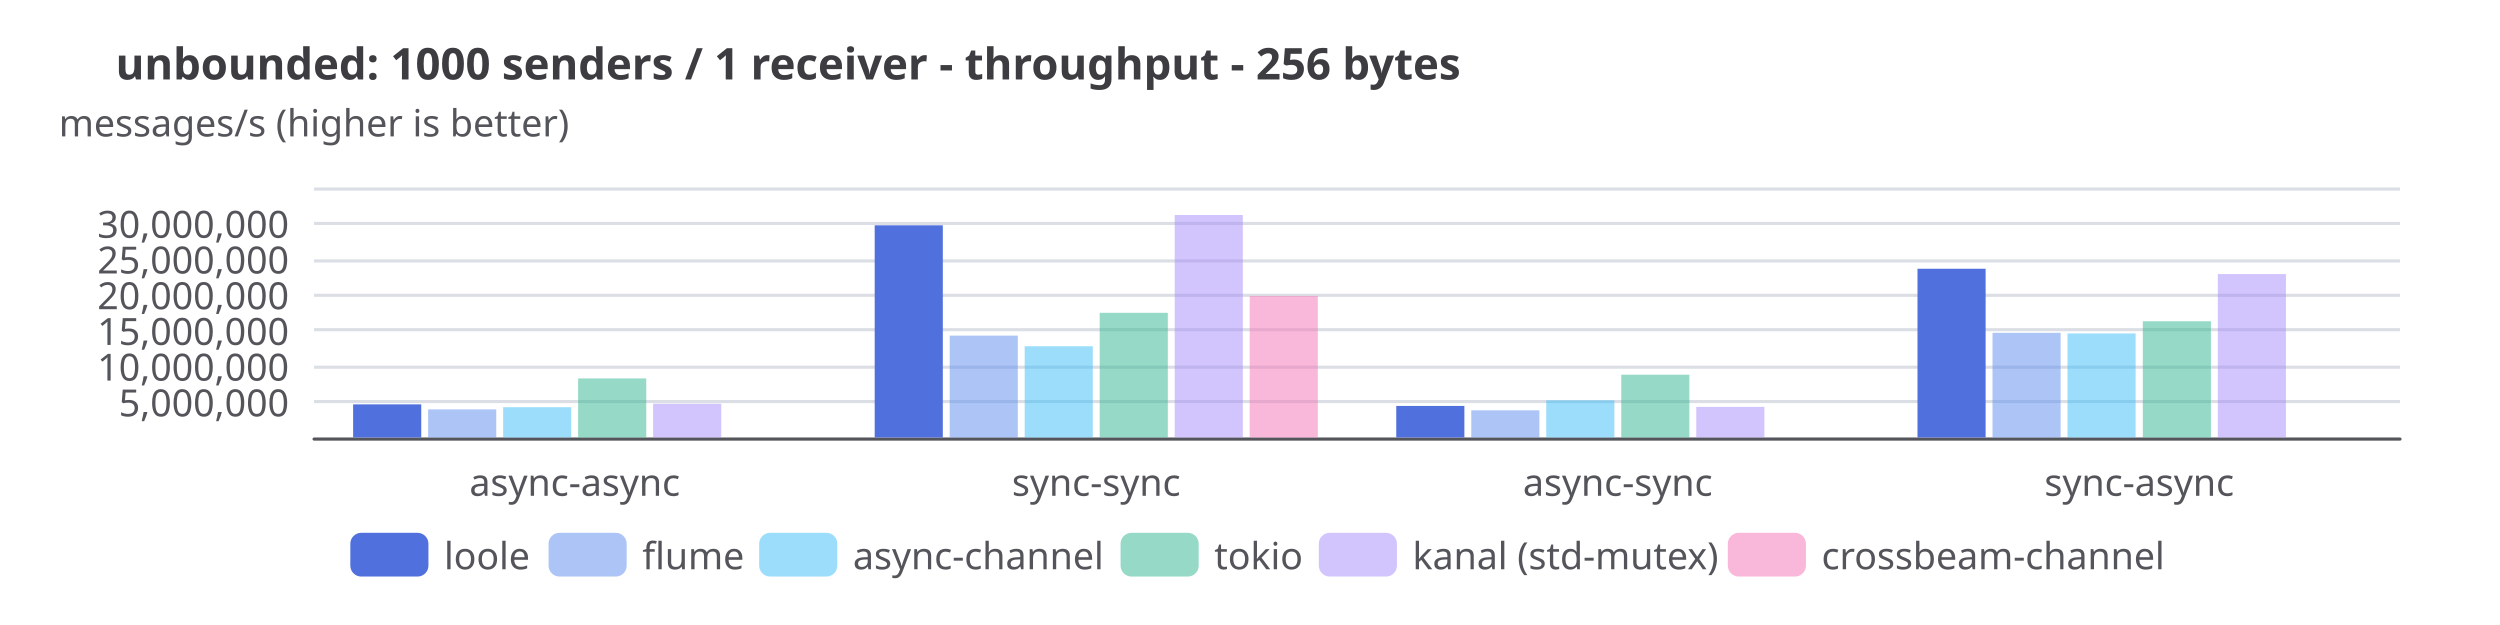
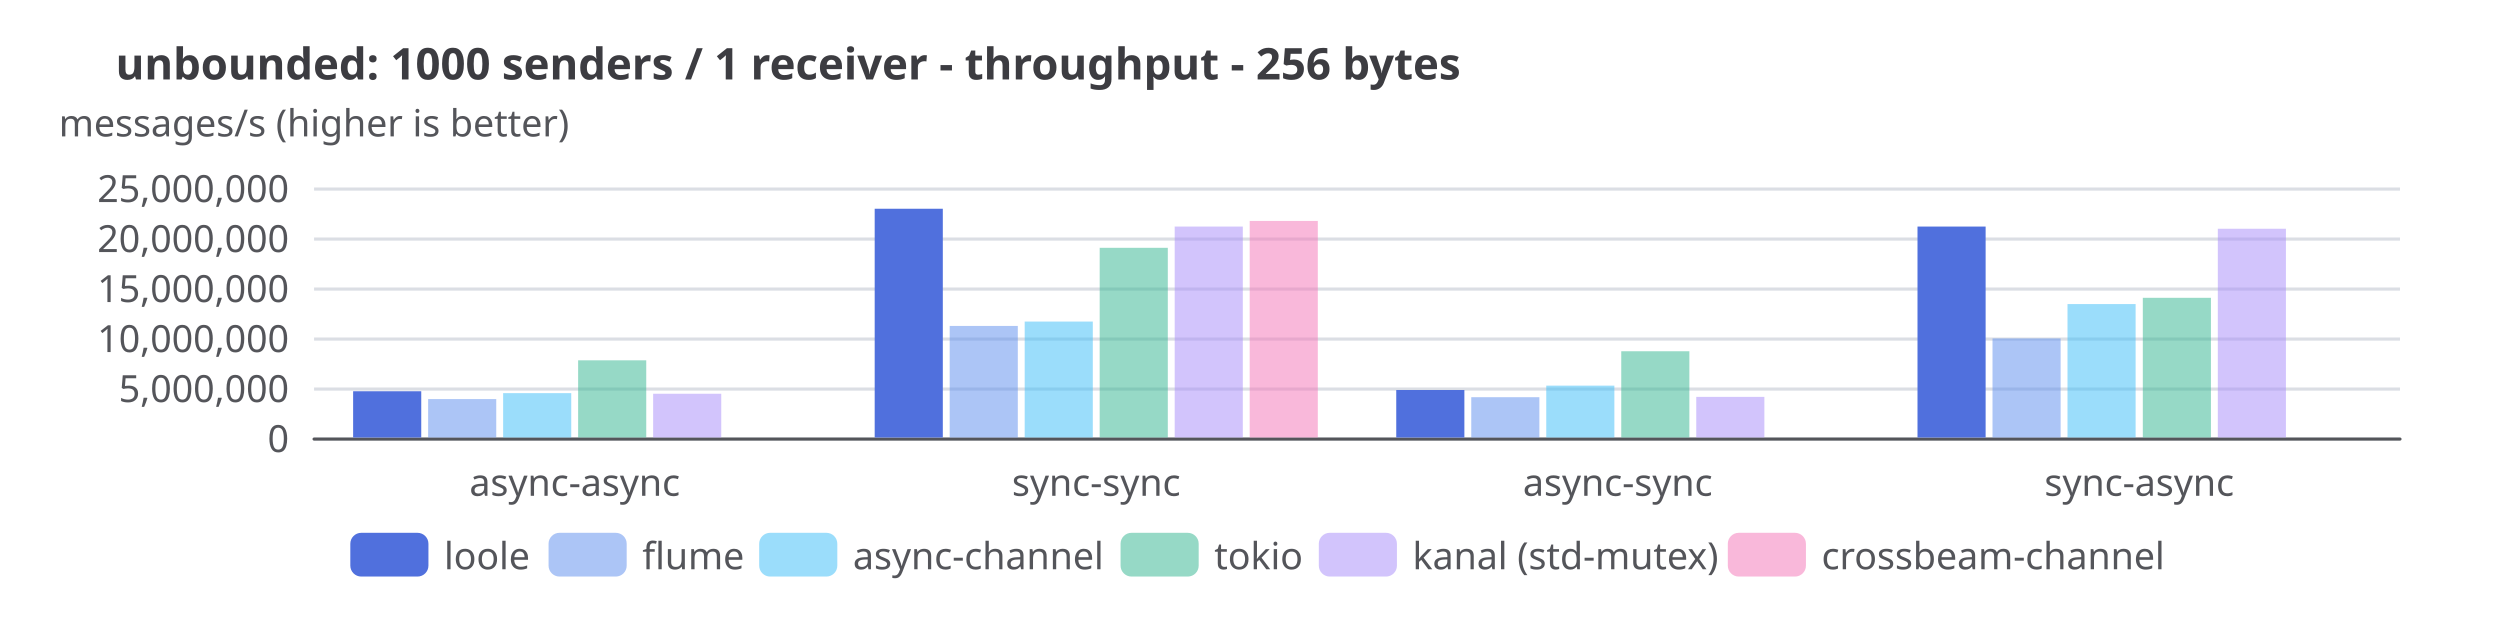
<svg xmlns="http://www.w3.org/2000/svg" width="800" height="200" version="1.1" baseProfile="full" viewBox="0 0 800 200">
  <rect width="800" height="200" x="0" y="0" fill="white" />
  <path d="M100.5 140.5L768 140.5" fill="none" pointer-events="visible" stroke="#dbdee4" class="zr4-cls-29" />
-   <path d="M100.5 128.5L768 128.5" fill="none" pointer-events="visible" stroke="#dbdee4" class="zr4-cls-29" />
-   <path d="M100.5 117.5L768 117.5" fill="none" pointer-events="visible" stroke="#dbdee4" class="zr4-cls-29" />
-   <path d="M100.5 105.5L768 105.5" fill="none" pointer-events="visible" stroke="#dbdee4" class="zr4-cls-29" />
-   <path d="M100.5 94.5L768 94.5" fill="none" pointer-events="visible" stroke="#dbdee4" class="zr4-cls-29" />
-   <path d="M100.5 83.5L768 83.5" fill="none" pointer-events="visible" stroke="#dbdee4" class="zr4-cls-29" />
-   <path d="M100.5 71.5L768 71.5" fill="none" pointer-events="visible" stroke="#dbdee4" class="zr4-cls-29" />
+   <path d="M100.5 124.5L768 124.5" fill="none" pointer-events="visible" stroke="#dbdee4" class="zr4-cls-29" />
+   <path d="M100.5 108.5L768 108.5" fill="none" pointer-events="visible" stroke="#dbdee4" class="zr4-cls-29" />
+   <path d="M100.5 92.5L768 92.5" fill="none" pointer-events="visible" stroke="#dbdee4" class="zr4-cls-29" />
+   <path d="M100.5 76.5L768 76.5" fill="none" pointer-events="visible" stroke="#dbdee4" class="zr4-cls-29" />
  <path d="M100.5 60.5L768 60.5" fill="none" pointer-events="visible" stroke="#dbdee4" class="zr4-cls-29" />
  <text dominant-baseline="central" text-anchor="middle" style="font-size:12px;font-family:sans-serif;" xml:space="preserve" y="-6" transform="translate(100.48 45)" fill="#54555a">messages/s (higher is better)</text>
  <path d="M100.5 140.5L768 140.5" fill="none" pointer-events="visible" stroke="#54555a" stroke-linecap="round" class="zr4-cls-29" />
-   <text dominant-baseline="central" text-anchor="end" style="font-size:12px;font-family:sans-serif;" transform="translate(92.48 128.5714)" fill="#54555a">5,000,000</text>
-   <text dominant-baseline="central" text-anchor="end" style="font-size:12px;font-family:sans-serif;" transform="translate(92.48 117.1429)" fill="#54555a">10,000,000</text>
-   <text dominant-baseline="central" text-anchor="end" style="font-size:12px;font-family:sans-serif;" transform="translate(92.48 105.7143)" fill="#54555a">15,000,000</text>
-   <text dominant-baseline="central" text-anchor="end" style="font-size:12px;font-family:sans-serif;" transform="translate(92.48 94.2857)" fill="#54555a">20,000,000</text>
-   <text dominant-baseline="central" text-anchor="end" style="font-size:12px;font-family:sans-serif;" transform="translate(92.48 82.8571)" fill="#54555a">25,000,000</text>
-   <text dominant-baseline="central" text-anchor="end" style="font-size:12px;font-family:sans-serif;" transform="translate(92.48 71.4286)" fill="#54555a">30,000,000</text>
+   <text dominant-baseline="central" text-anchor="end" style="font-size:12px;font-family:sans-serif;" transform="translate(92.48 140)" fill="#54555a">0</text>
+   <text dominant-baseline="central" text-anchor="end" style="font-size:12px;font-family:sans-serif;" transform="translate(92.48 124)" fill="#54555a">5,000,000</text>
+   <text dominant-baseline="central" text-anchor="end" style="font-size:12px;font-family:sans-serif;" transform="translate(92.48 108)" fill="#54555a">10,000,000</text>
+   <text dominant-baseline="central" text-anchor="end" style="font-size:12px;font-family:sans-serif;" transform="translate(92.48 92)" fill="#54555a">15,000,000</text>
+   <text dominant-baseline="central" text-anchor="end" style="font-size:12px;font-family:sans-serif;" transform="translate(92.48 76)" fill="#54555a">20,000,000</text>
+   <text dominant-baseline="central" text-anchor="end" style="font-size:12px;font-family:sans-serif;" transform="translate(92.48 60)" fill="#54555a">25,000,000</text>
  <text dominant-baseline="central" text-anchor="middle" style="font-size:12px;font-family:sans-serif;" y="6" transform="translate(183.92 148)" fill="#54555a">async-async</text>
  <text dominant-baseline="central" text-anchor="middle" style="font-size:12px;font-family:sans-serif;" y="6" transform="translate(350.8 148)" fill="#54555a">sync-sync</text>
  <text dominant-baseline="central" text-anchor="middle" style="font-size:12px;font-family:sans-serif;" y="6" transform="translate(517.68 148)" fill="#54555a">async-sync</text>
  <text dominant-baseline="central" text-anchor="middle" style="font-size:12px;font-family:sans-serif;" y="6" transform="translate(684.56 148)" fill="#54555a">sync-async</text>
-   <path d="M113 140l21.8 0l0 -10.6l-21.8 0Z" fill="#5070dd" ecmeta_series_index="0" ecmeta_data_index="0" ecmeta_ssr_type="chart" class="zr4-cls-30" />
-   <path d="M279.9 140l21.8 0l0 -67.9l-21.8 0Z" fill="#5070dd" ecmeta_series_index="0" ecmeta_data_index="1" ecmeta_ssr_type="chart" class="zr4-cls-30" />
-   <path d="M446.8 140l21.8 0l0 -10.1l-21.8 0Z" fill="#5070dd" ecmeta_series_index="0" ecmeta_data_index="2" ecmeta_ssr_type="chart" class="zr4-cls-30" />
-   <path d="M613.6 140l21.8 0l0 -54l-21.8 0Z" fill="#5070dd" ecmeta_series_index="0" ecmeta_data_index="3" ecmeta_ssr_type="chart" class="zr4-cls-30" />
-   <path d="M137 140l21.8 0l0 -9l-21.8 0Z" fill="rgb(91,141,239)" fill-opacity="0.5" ecmeta_series_index="1" ecmeta_data_index="0" ecmeta_ssr_type="chart" class="zr4-cls-31" />
-   <path d="M303.9 140l21.8 0l0 -32.6l-21.8 0Z" fill="rgb(91,141,239)" fill-opacity="0.5" ecmeta_series_index="1" ecmeta_data_index="1" ecmeta_ssr_type="chart" class="zr4-cls-31" />
-   <path d="M470.8 140l21.8 0l0 -8.7l-21.8 0Z" fill="rgb(91,141,239)" fill-opacity="0.5" ecmeta_series_index="1" ecmeta_data_index="2" ecmeta_ssr_type="chart" class="zr4-cls-31" />
-   <path d="M637.6 140l21.8 0l0 -33.5l-21.8 0Z" fill="rgb(91,141,239)" fill-opacity="0.5" ecmeta_series_index="1" ecmeta_data_index="3" ecmeta_ssr_type="chart" class="zr4-cls-31" />
-   <path d="M161 140l21.8 0l0 -9.7l-21.8 0Z" fill="rgb(56,189,248)" fill-opacity="0.5" ecmeta_series_index="2" ecmeta_data_index="0" ecmeta_ssr_type="chart" class="zr4-cls-32" />
-   <path d="M327.9 140l21.8 0l0 -29.2l-21.8 0Z" fill="rgb(56,189,248)" fill-opacity="0.5" ecmeta_series_index="2" ecmeta_data_index="1" ecmeta_ssr_type="chart" class="zr4-cls-32" />
-   <path d="M494.8 140l21.8 0l0 -11.9l-21.8 0Z" fill="rgb(56,189,248)" fill-opacity="0.5" ecmeta_series_index="2" ecmeta_data_index="2" ecmeta_ssr_type="chart" class="zr4-cls-32" />
-   <path d="M661.6 140l21.8 0l0 -33.3l-21.8 0Z" fill="rgb(56,189,248)" fill-opacity="0.5" ecmeta_series_index="2" ecmeta_data_index="3" ecmeta_ssr_type="chart" class="zr4-cls-32" />
-   <path d="M185 140l21.8 0l0 -18.9l-21.8 0Z" fill="rgb(47,181,142)" fill-opacity="0.5" ecmeta_series_index="3" ecmeta_data_index="0" ecmeta_ssr_type="chart" class="zr4-cls-33" />
-   <path d="M351.9 140l21.8 0l0 -39.9l-21.8 0Z" fill="rgb(47,181,142)" fill-opacity="0.5" ecmeta_series_index="3" ecmeta_data_index="1" ecmeta_ssr_type="chart" class="zr4-cls-33" />
-   <path d="M518.8 140l21.8 0l0 -20.1l-21.8 0Z" fill="rgb(47,181,142)" fill-opacity="0.5" ecmeta_series_index="3" ecmeta_data_index="2" ecmeta_ssr_type="chart" class="zr4-cls-33" />
-   <path d="M685.7 140l21.8 0l0 -37.2l-21.8 0Z" fill="rgb(47,181,142)" fill-opacity="0.5" ecmeta_series_index="3" ecmeta_data_index="3" ecmeta_ssr_type="chart" class="zr4-cls-33" />
-   <path d="M209 140l21.8 0l0 -10.8l-21.8 0Z" fill="rgb(167,139,250)" fill-opacity="0.5" ecmeta_series_index="4" ecmeta_data_index="0" ecmeta_ssr_type="chart" class="zr4-cls-34" />
-   <path d="M375.9 140l21.8 0l0 -71.2l-21.8 0Z" fill="rgb(167,139,250)" fill-opacity="0.5" ecmeta_series_index="4" ecmeta_data_index="1" ecmeta_ssr_type="chart" class="zr4-cls-34" />
-   <path d="M542.8 140l21.8 0l0 -9.8l-21.8 0Z" fill="rgb(167,139,250)" fill-opacity="0.5" ecmeta_series_index="4" ecmeta_data_index="2" ecmeta_ssr_type="chart" class="zr4-cls-34" />
-   <path d="M709.7 140l21.8 0l0 -52.3l-21.8 0Z" fill="rgb(167,139,250)" fill-opacity="0.5" ecmeta_series_index="4" ecmeta_data_index="3" ecmeta_ssr_type="chart" class="zr4-cls-34" />
-   <path d="M399.9 140l21.8 0l0 -45.3l-21.8 0Z" fill="rgb(244,114,182)" fill-opacity="0.5" ecmeta_series_index="5" ecmeta_data_index="1" ecmeta_ssr_type="chart" class="zr4-cls-35" />
+   <path d="M113 140l21.8 0l0 -14.8l-21.8 0Z" fill="#5070dd" ecmeta_series_index="0" ecmeta_data_index="0" ecmeta_ssr_type="chart" class="zr4-cls-30" />
+   <path d="M279.9 140l21.8 0l0 -73.2l-21.8 0Z" fill="#5070dd" ecmeta_series_index="0" ecmeta_data_index="1" ecmeta_ssr_type="chart" class="zr4-cls-30" />
+   <path d="M446.8 140l21.8 0l0 -15.2l-21.8 0Z" fill="#5070dd" ecmeta_series_index="0" ecmeta_data_index="2" ecmeta_ssr_type="chart" class="zr4-cls-30" />
+   <path d="M613.6 140l21.8 0l0 -67.5l-21.8 0Z" fill="#5070dd" ecmeta_series_index="0" ecmeta_data_index="3" ecmeta_ssr_type="chart" class="zr4-cls-30" />
+   <path d="M137 140l21.8 0l0 -12.3l-21.8 0Z" fill="rgb(91,141,239)" fill-opacity="0.5" ecmeta_series_index="1" ecmeta_data_index="0" ecmeta_ssr_type="chart" class="zr4-cls-31" />
+   <path d="M303.9 140l21.8 0l0 -35.7l-21.8 0Z" fill="rgb(91,141,239)" fill-opacity="0.5" ecmeta_series_index="1" ecmeta_data_index="1" ecmeta_ssr_type="chart" class="zr4-cls-31" />
+   <path d="M470.8 140l21.8 0l0 -12.9l-21.8 0Z" fill="rgb(91,141,239)" fill-opacity="0.5" ecmeta_series_index="1" ecmeta_data_index="2" ecmeta_ssr_type="chart" class="zr4-cls-31" />
+   <path d="M637.6 140l21.8 0l0 -31.7l-21.8 0Z" fill="rgb(91,141,239)" fill-opacity="0.5" ecmeta_series_index="1" ecmeta_data_index="3" ecmeta_ssr_type="chart" class="zr4-cls-31" />
+   <path d="M161 140l21.8 0l0 -14.2l-21.8 0Z" fill="rgb(56,189,248)" fill-opacity="0.5" ecmeta_series_index="2" ecmeta_data_index="0" ecmeta_ssr_type="chart" class="zr4-cls-32" />
+   <path d="M327.9 140l21.8 0l0 -37.1l-21.8 0Z" fill="rgb(56,189,248)" fill-opacity="0.5" ecmeta_series_index="2" ecmeta_data_index="1" ecmeta_ssr_type="chart" class="zr4-cls-32" />
+   <path d="M494.8 140l21.8 0l0 -16.6l-21.8 0Z" fill="rgb(56,189,248)" fill-opacity="0.5" ecmeta_series_index="2" ecmeta_data_index="2" ecmeta_ssr_type="chart" class="zr4-cls-32" />
+   <path d="M661.6 140l21.8 0l0 -42.7l-21.8 0Z" fill="rgb(56,189,248)" fill-opacity="0.5" ecmeta_series_index="2" ecmeta_data_index="3" ecmeta_ssr_type="chart" class="zr4-cls-32" />
+   <path d="M185 140l21.8 0l0 -24.7l-21.8 0Z" fill="rgb(47,181,142)" fill-opacity="0.5" ecmeta_series_index="3" ecmeta_data_index="0" ecmeta_ssr_type="chart" class="zr4-cls-33" />
+   <path d="M351.9 140l21.8 0l0 -60.7l-21.8 0Z" fill="rgb(47,181,142)" fill-opacity="0.5" ecmeta_series_index="3" ecmeta_data_index="1" ecmeta_ssr_type="chart" class="zr4-cls-33" />
+   <path d="M518.8 140l21.8 0l0 -27.6l-21.8 0Z" fill="rgb(47,181,142)" fill-opacity="0.5" ecmeta_series_index="3" ecmeta_data_index="2" ecmeta_ssr_type="chart" class="zr4-cls-33" />
+   <path d="M685.7 140l21.8 0l0 -44.7l-21.8 0Z" fill="rgb(47,181,142)" fill-opacity="0.5" ecmeta_series_index="3" ecmeta_data_index="3" ecmeta_ssr_type="chart" class="zr4-cls-33" />
+   <path d="M209 140l21.8 0l0 -14l-21.8 0Z" fill="rgb(167,139,250)" fill-opacity="0.5" ecmeta_series_index="4" ecmeta_data_index="0" ecmeta_ssr_type="chart" class="zr4-cls-34" />
+   <path d="M375.9 140l21.8 0l0 -67.5l-21.8 0Z" fill="rgb(167,139,250)" fill-opacity="0.5" ecmeta_series_index="4" ecmeta_data_index="1" ecmeta_ssr_type="chart" class="zr4-cls-34" />
+   <path d="M542.8 140l21.8 0l0 -13l-21.8 0Z" fill="rgb(167,139,250)" fill-opacity="0.5" ecmeta_series_index="4" ecmeta_data_index="2" ecmeta_ssr_type="chart" class="zr4-cls-34" />
+   <path d="M709.7 140l21.8 0l0 -66.8l-21.8 0Z" fill="rgb(167,139,250)" fill-opacity="0.5" ecmeta_series_index="4" ecmeta_data_index="3" ecmeta_ssr_type="chart" class="zr4-cls-34" />
+   <path d="M399.9 140l21.8 0l0 -69.3l-21.8 0Z" fill="rgb(244,114,182)" fill-opacity="0.5" ecmeta_series_index="5" ecmeta_data_index="1" ecmeta_ssr_type="chart" class="zr4-cls-35" />
  <path d="M-5 -5.5l585.8 0l0 25l-585.8 0Z" transform="translate(112.1 170.5)" fill="rgb(0,0,0)" fill-opacity="0" stroke="#b7b9be" stroke-width="0" class="zr4-cls-29" />
  <path d="M3.5 0L21.5 0A3.5 3.5 0 0 1 25 3.5L25 10.5A3.5 3.5 0 0 1 21.5 14L3.5 14A3.5 3.5 0 0 1 0 10.5L0 3.5A3.5 3.5 0 0 1 3.5 0Z" transform="translate(112.1 170.5)" fill="#5070dd" ecmeta_series_index="0" ecmeta_data_index="0" ecmeta_ssr_type="legend" ecmeta_silent="true" class="zr4-cls-29" />
  <text dominant-baseline="central" text-anchor="start" style="font-size:12px;font-family:sans-serif;" x="30" y="7" transform="translate(112.1 170.5)" fill="#54555a">loole</text>
  <path d="M0 0l55.4 0l0 14l-55.4 0Z" transform="translate(112.1 170.5)" fill="none" pointer-events="visible" ecmeta_series_index="0" ecmeta_data_index="0" ecmeta_ssr_type="legend" class="zr4-cls-36" />
  <path d="M3.5 0L21.5 0A3.5 3.5 0 0 1 25 3.5L25 10.5A3.5 3.5 0 0 1 21.5 14L3.5 14A3.5 3.5 0 0 1 0 10.5L0 3.5A3.5 3.5 0 0 1 3.5 0Z" transform="translate(175.54 170.5)" fill="rgb(91,141,239)" fill-opacity="0.5" ecmeta_series_index="1" ecmeta_data_index="1" ecmeta_ssr_type="legend" ecmeta_silent="true" class="zr4-cls-29" />
  <text dominant-baseline="central" text-anchor="start" style="font-size:12px;font-family:sans-serif;" x="30" y="7" transform="translate(175.54 170.5)" fill="#54555a">flume</text>
  <path d="M0 0l59.4 0l0 14l-59.4 0Z" transform="translate(175.54 170.5)" fill="none" pointer-events="visible" ecmeta_series_index="1" ecmeta_data_index="1" ecmeta_ssr_type="legend" class="zr4-cls-36" />
  <path d="M3.5 0L21.5 0A3.5 3.5 0 0 1 25 3.5L25 10.5A3.5 3.5 0 0 1 21.5 14L3.5 14A3.5 3.5 0 0 1 0 10.5L0 3.5A3.5 3.5 0 0 1 3.5 0Z" transform="translate(242.94 170.5)" fill="rgb(56,189,248)" fill-opacity="0.5" ecmeta_series_index="2" ecmeta_data_index="2" ecmeta_ssr_type="legend" ecmeta_silent="true" class="zr4-cls-29" />
  <text dominant-baseline="central" text-anchor="start" style="font-size:12px;font-family:sans-serif;" x="30" y="7" transform="translate(242.94 170.5)" fill="#54555a">async-channel</text>
  <path d="M0 0l107.6 0l0 14l-107.6 0Z" transform="translate(242.94 170.5)" fill="none" pointer-events="visible" ecmeta_series_index="2" ecmeta_data_index="2" ecmeta_ssr_type="legend" class="zr4-cls-36" />
  <path d="M3.5 0L21.5 0A3.5 3.5 0 0 1 25 3.5L25 10.5A3.5 3.5 0 0 1 21.5 14L3.5 14A3.5 3.5 0 0 1 0 10.5L0 3.5A3.5 3.5 0 0 1 3.5 0Z" transform="translate(358.58 170.5)" fill="rgb(47,181,142)" fill-opacity="0.5" ecmeta_series_index="3" ecmeta_data_index="3" ecmeta_ssr_type="legend" ecmeta_silent="true" class="zr4-cls-29" />
  <text dominant-baseline="central" text-anchor="start" style="font-size:12px;font-family:sans-serif;" x="30" y="7" transform="translate(358.58 170.5)" fill="#54555a">tokio</text>
  <path d="M0 0l55.4 0l0 14l-55.4 0Z" transform="translate(358.58 170.5)" fill="none" pointer-events="visible" ecmeta_series_index="3" ecmeta_data_index="3" ecmeta_ssr_type="legend" class="zr4-cls-36" />
  <path d="M3.5 0L21.5 0A3.5 3.5 0 0 1 25 3.5L25 10.5A3.5 3.5 0 0 1 21.5 14L3.5 14A3.5 3.5 0 0 1 0 10.5L0 3.5A3.5 3.5 0 0 1 3.5 0Z" transform="translate(422.02 170.5)" fill="rgb(167,139,250)" fill-opacity="0.5" ecmeta_series_index="4" ecmeta_data_index="4" ecmeta_ssr_type="legend" ecmeta_silent="true" class="zr4-cls-29" />
  <text dominant-baseline="central" text-anchor="start" style="font-size:12px;font-family:sans-serif;" xml:space="preserve" x="30" y="7" transform="translate(422.02 170.5)" fill="#54555a">kanal (std-mutex)</text>
  <path d="M0 0l122.9 0l0 14l-122.9 0Z" transform="translate(422.02 170.5)" fill="none" pointer-events="visible" ecmeta_series_index="4" ecmeta_data_index="4" ecmeta_ssr_type="legend" class="zr4-cls-36" />
  <path d="M3.5 0L21.5 0A3.5 3.5 0 0 1 25 3.5L25 10.5A3.5 3.5 0 0 1 21.5 14L3.5 14A3.5 3.5 0 0 1 0 10.5L0 3.5A3.5 3.5 0 0 1 3.5 0Z" transform="translate(552.9 170.5)" fill="rgb(244,114,182)" fill-opacity="0.5" ecmeta_series_index="5" ecmeta_data_index="5" ecmeta_ssr_type="legend" ecmeta_silent="true" class="zr4-cls-29" />
  <text dominant-baseline="central" text-anchor="start" style="font-size:12px;font-family:sans-serif;" x="30" y="7" transform="translate(552.9 170.5)" fill="#54555a">crossbeam-channel</text>
  <path d="M0 0l135 0l0 14l-135 0Z" transform="translate(552.9 170.5)" fill="none" pointer-events="visible" ecmeta_series_index="5" ecmeta_data_index="5" ecmeta_ssr_type="legend" class="zr4-cls-36" />
  <path d="M-5 -5l400.3 0l0 24l-400.3 0Z" transform="translate(37 13)" fill="rgb(0,0,0)" fill-opacity="0" stroke="#3c3c41" stroke-width="0" class="zr4-cls-29" />
  <text dominant-baseline="central" text-anchor="start" style="font-size:14px;font-family:sans-serif;font-weight:bold;" xml:space="preserve" y="7" transform="translate(37 13)" fill="#3c3c41">unbounded: 1000 senders / 1 receiver - throughput - 256 bytes</text>
  <style>
.zr4-cls-29:hover {
pointer-events:none;
}
.zr4-cls-30:hover {
cursor:pointer;
fill:rgba(88,123,243,1);
}
.zr4-cls-31:hover {
cursor:pointer;
fill:rgba(100,155,255,0.5);
}
.zr4-cls-32:hover {
cursor:pointer;
fill:rgba(61,207,255,0.5);
}
.zr4-cls-33:hover {
cursor:pointer;
fill:rgba(51,199,156,0.5);
}
.zr4-cls-34:hover {
cursor:pointer;
fill:rgba(183,152,255,0.5);
}
.zr4-cls-35:hover {
cursor:pointer;
fill:rgba(255,125,200,0.5);
}
.zr4-cls-36:hover {
cursor:pointer;
fill:rgba(0,0,0,0);
}



</style>
</svg>
